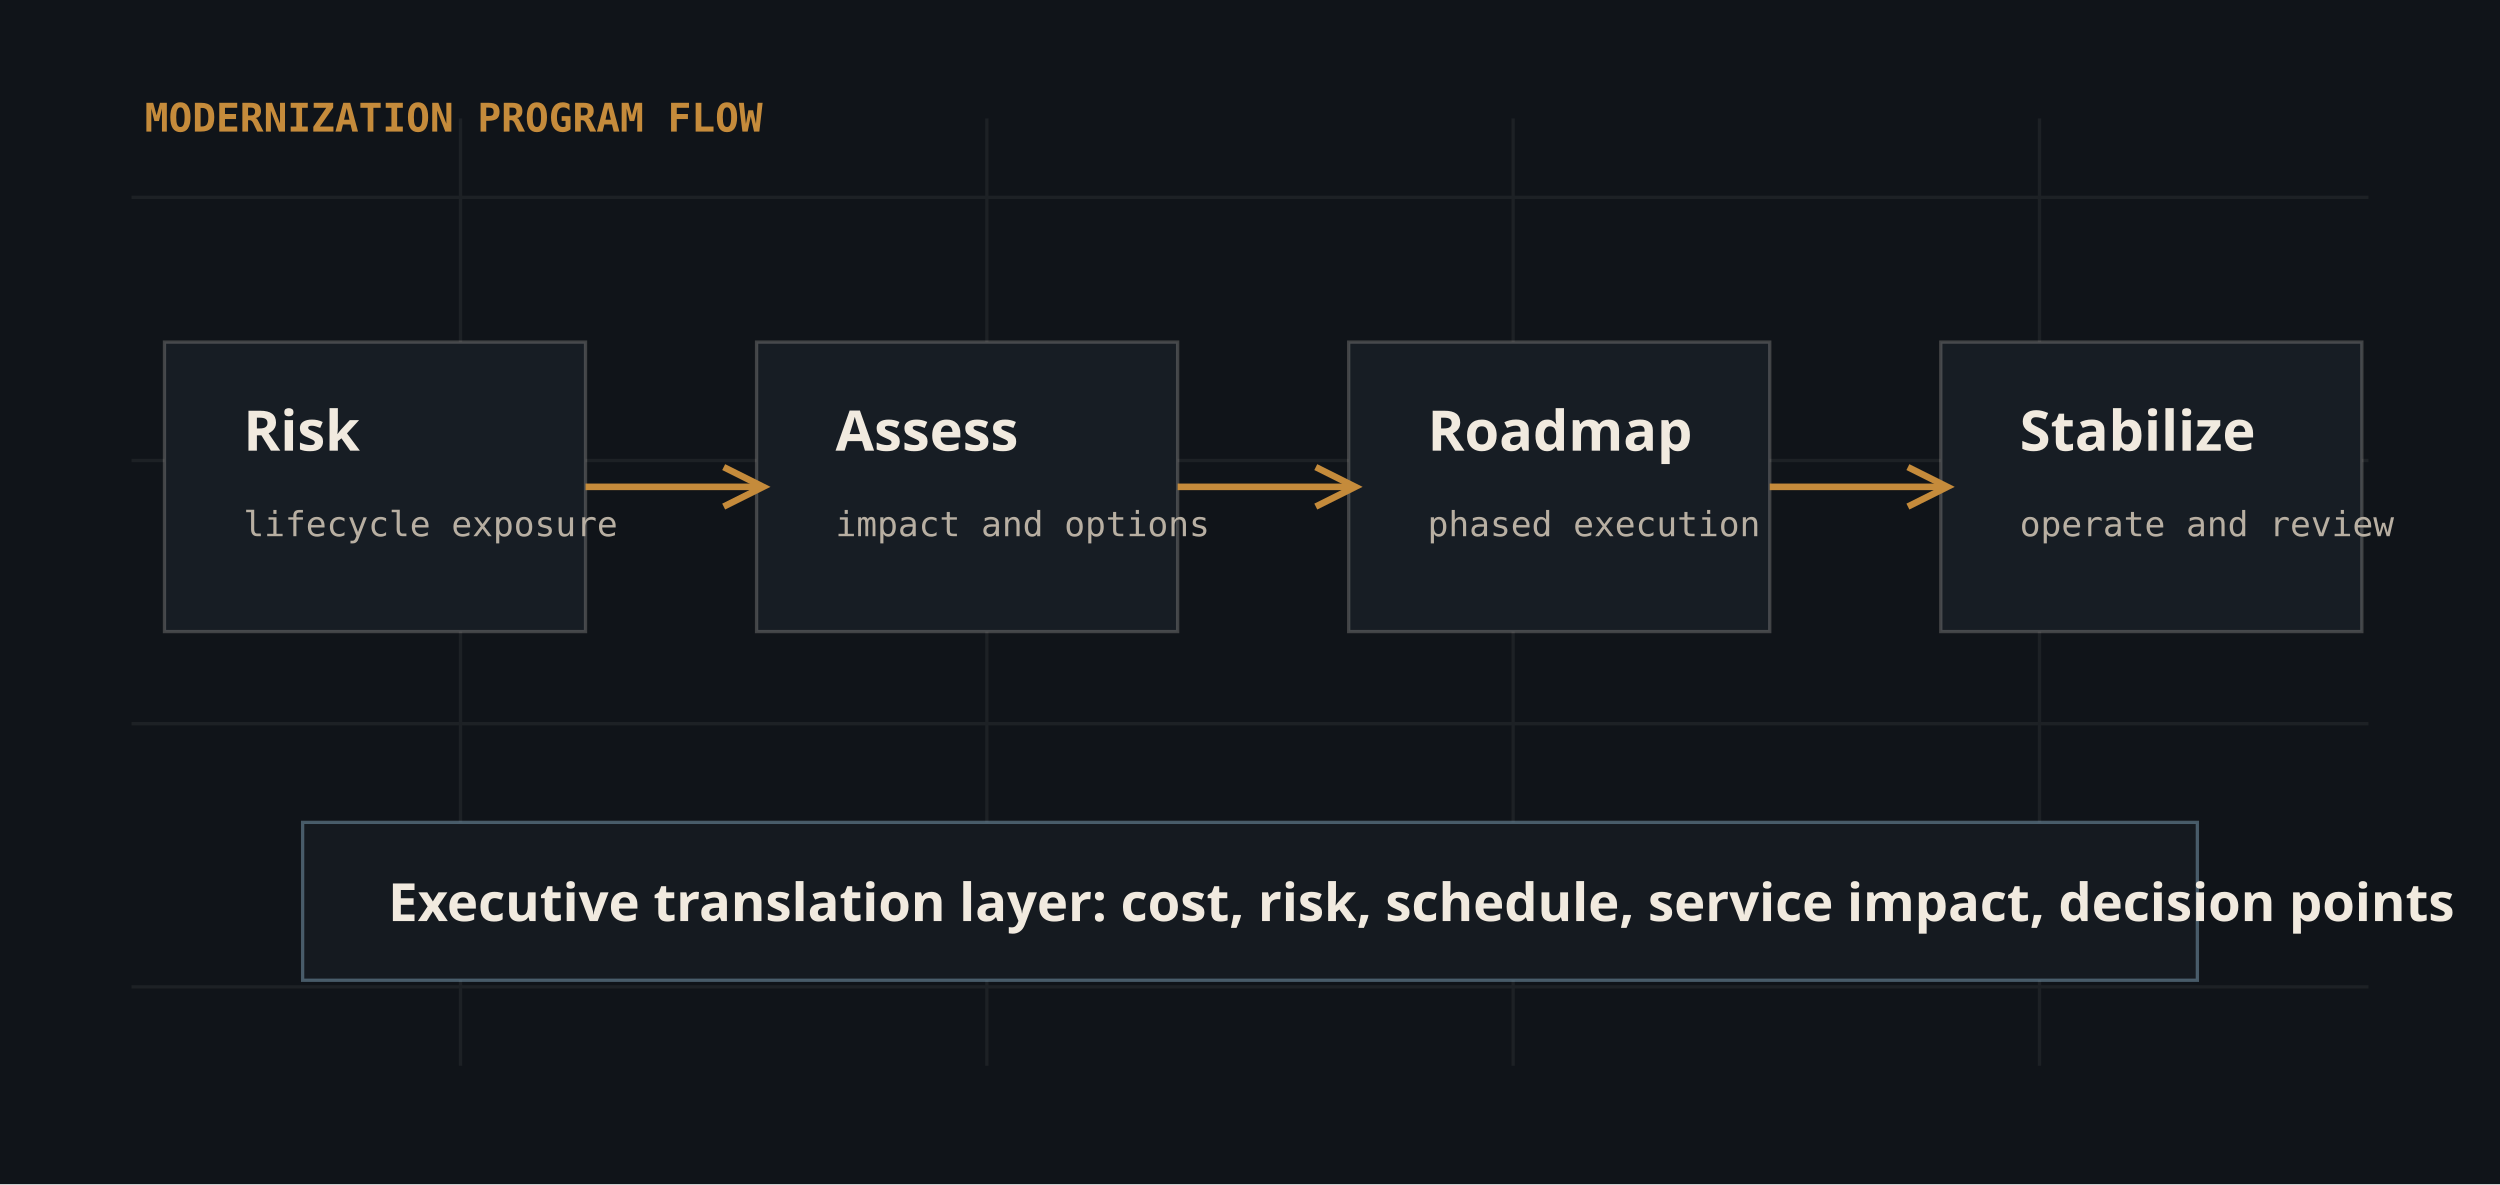
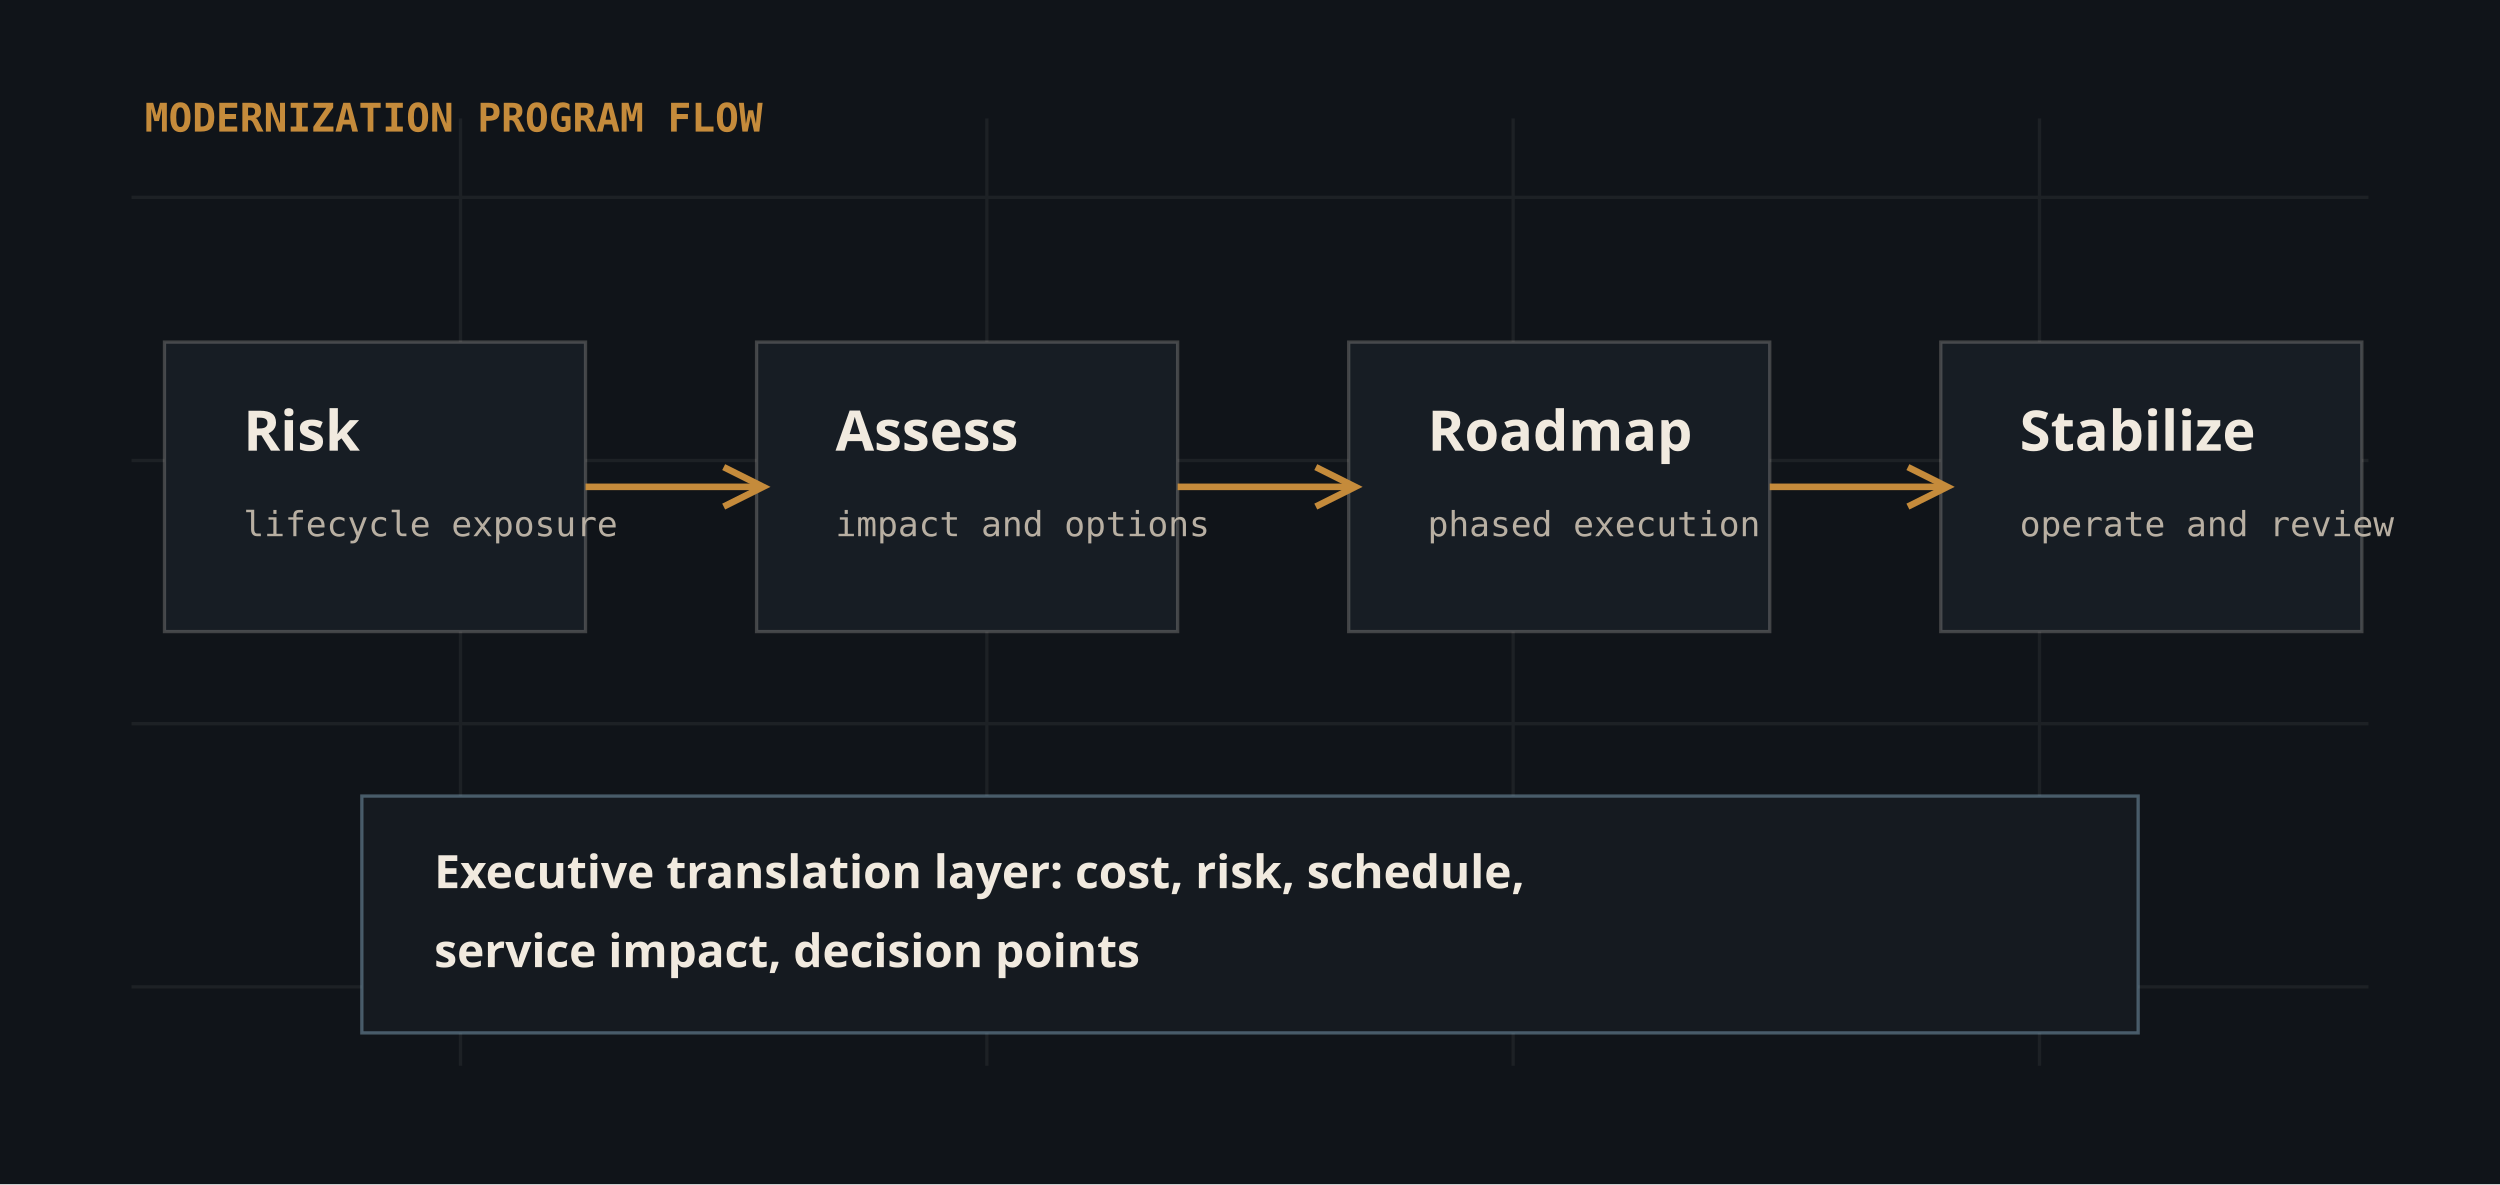
<svg xmlns="http://www.w3.org/2000/svg" width="760" height="360" viewBox="0 0 760 360" fill="none" role="img" aria-labelledby="modTitle modDesc">
  <rect width="760" height="360" fill="#101419" />
  <path d="M40 60H720M40 140H720M40 220H720M40 300H720M140 36V324M300 36V324M460 36V324M620 36V324" stroke="#F1EADF" stroke-opacity=".06" />
  <text x="44" y="40" fill="#C58B3B" font-family="Consolas, monospace" font-size="12" font-weight="700">MODERNIZATION PROGRAM FLOW</text>
  <g fill="#171D24" stroke="#F1EADF" stroke-opacity=".22">
    <rect x="50" y="104" width="128" height="88" />
    <rect x="230" y="104" width="128" height="88" />
    <rect x="410" y="104" width="128" height="88" />
    <rect x="590" y="104" width="128" height="88" />
  </g>
  <g font-family="Segoe UI, sans-serif" font-weight="700" font-size="17" fill="#F1EADF">
    <text x="74" y="137">Risk</text>
    <text x="254" y="137">Assess</text>
    <text x="434" y="137">Roadmap</text>
    <text x="614" y="137">Stabilize</text>
  </g>
  <g font-family="Consolas, monospace" font-size="10.5" fill="#B8AFA2">
    <text x="74" y="163">lifecycle exposure</text>
    <text x="254" y="163">impact and options</text>
    <text x="434" y="163">phased execution</text>
    <text x="614" y="163">operate and review</text>
  </g>
  <path d="M178 148H230M358 148H410M538 148H590" stroke="#C58B3B" stroke-width="2" />
  <path d="M220 142L232 148L220 154M400 142L412 148L400 154M580 142L592 148L580 154" stroke="#C58B3B" stroke-width="2" />
-   <rect x="92" y="250" width="576" height="48" fill="#151A20" stroke="#7EA0B7" stroke-opacity=".5" />
-   <text x="118" y="280" fill="#F1EADF" font-family="Segoe UI, sans-serif" font-size="16" font-weight="700">Executive translation layer: cost, risk, schedule, service impact, decision points</text>
+   <rect x="110" y="242" width="540" height="72" fill="#151A20" stroke="#7EA0B7" stroke-opacity=".5" />
+   <text x="132" y="270" fill="#F1EADF" font-family="Segoe UI, sans-serif" font-size="14" font-weight="700">Executive translation layer: cost, risk, schedule,</text>
+   <text x="132" y="294" fill="#F1EADF" font-family="Segoe UI, sans-serif" font-size="14" font-weight="700">service impact, decision points</text>
</svg>
